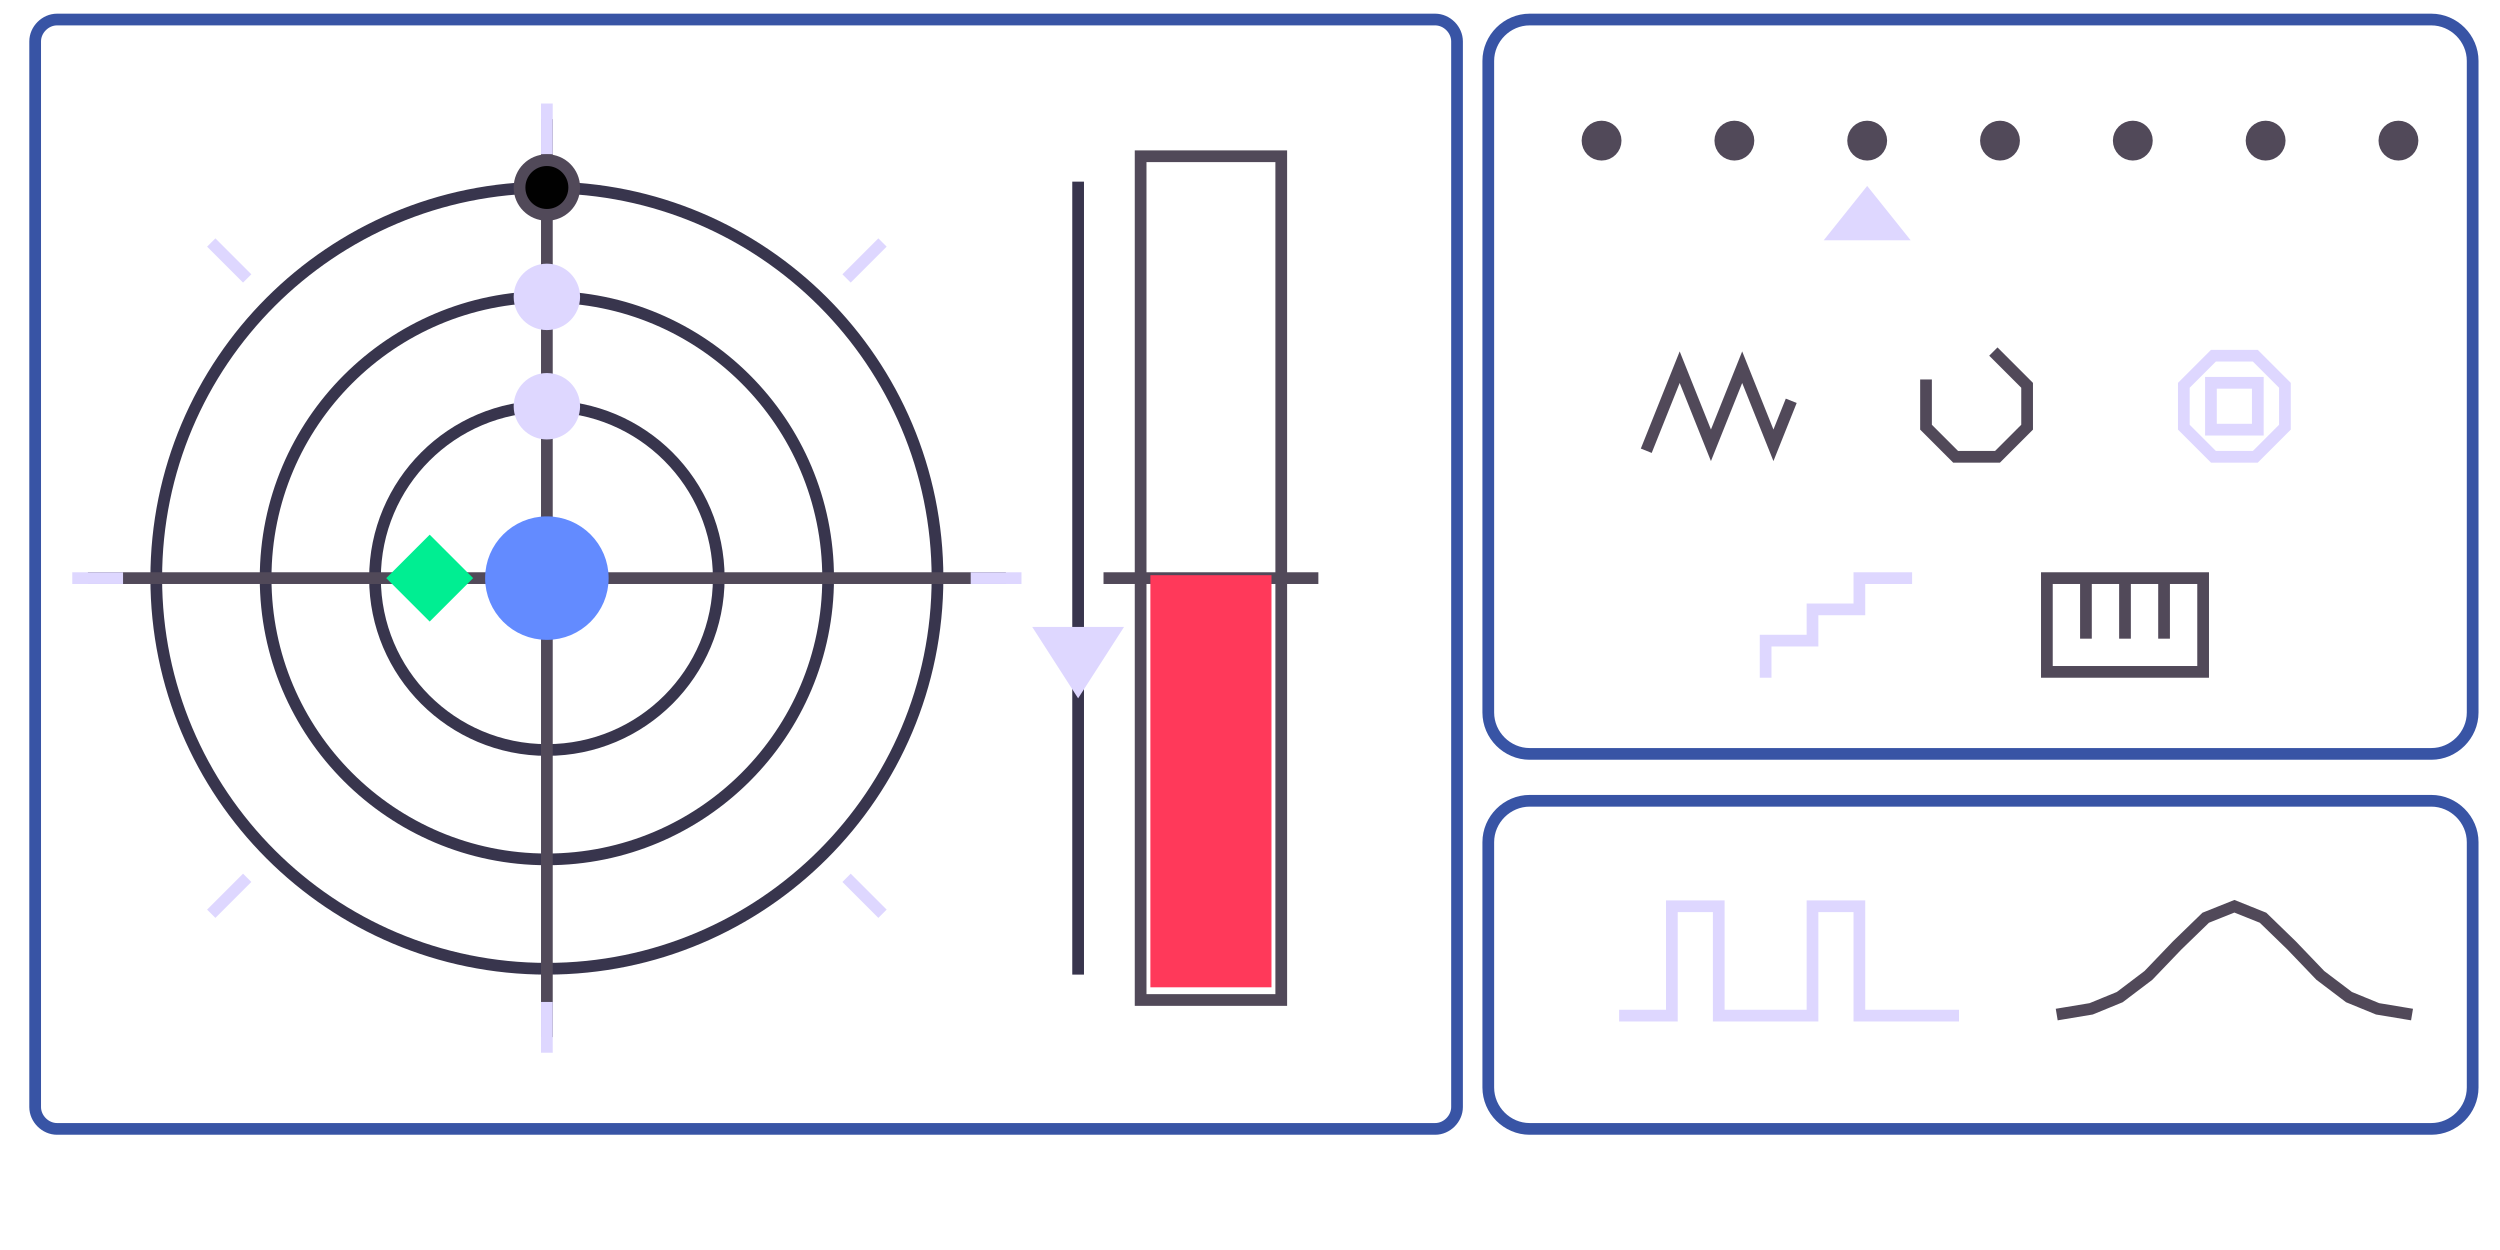
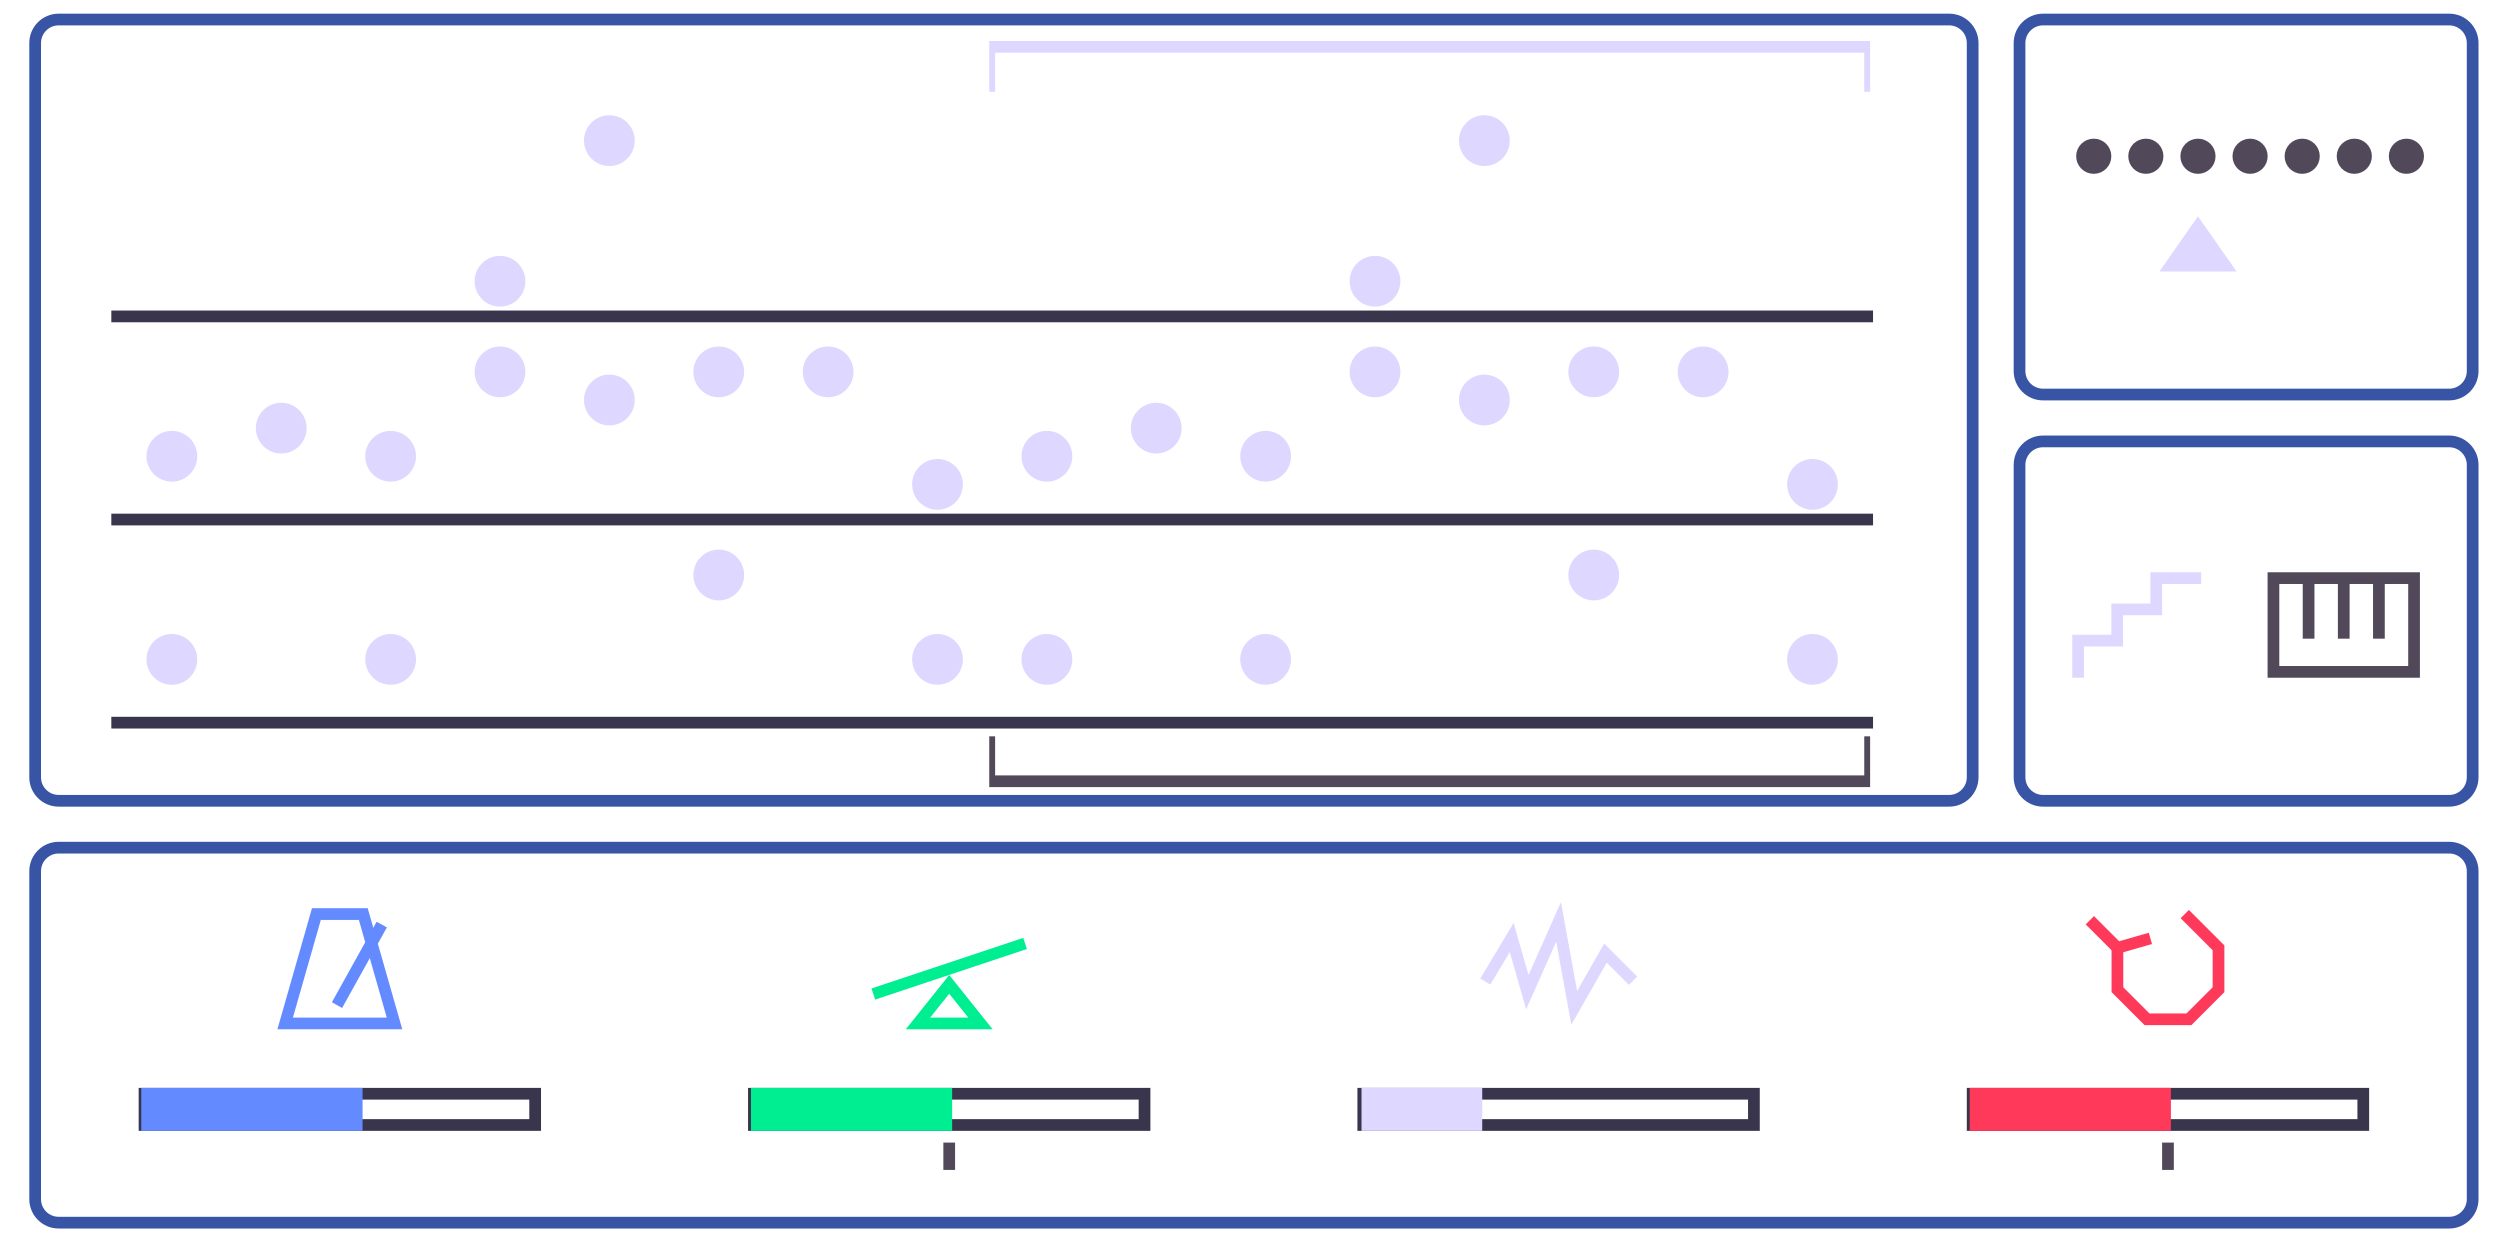
<svg xmlns="http://www.w3.org/2000/svg" version="1.1" id="Layer_1" x="0px" y="0px" width="320px" height="160px" viewBox="0 0 320 160" enable-background="new 0 0 320 160" xml:space="preserve">
  <g id="static">
-     <path fill="none" stroke="#3854A5" stroke-width="1.5" stroke-linecap="square" d="M7.3,2.5h176.4c1.5,0,2.8,1.3,2.8,2.8v136.4c0,1.5-1.3,2.8-2.8,2.8H7.3c-1.5,0-2.8-1.3-2.8-2.8V5.3C4.5,3.8,5.8,2.5,7.3,2.5z" />
-     <path fill="none" stroke="#3854A5" stroke-width="1.5" stroke-linecap="square" d="M316.5,91.2c0,2.9-2.4,5.3-5.3,5.3H195.8c-2.9,0-5.3-2.4-5.3-5.3V7.8c0-2.9,2.4-5.3,5.3-5.3h115.4c2.9,0,5.3,2.4,5.3,5.3V91.2z" />
-     <path fill="none" stroke="#3854A5" stroke-width="1.5" stroke-linecap="square" d="M316.5,139.2c0,2.9-2.4,5.3-5.3,5.3H195.8c-2.9,0-5.3-2.4-5.3-5.3v-31.4c0-2.9,2.4-5.3,5.3-5.3h115.4c2.9,0,5.3,2.4,5.3,5.3V139.2z" />
-     <circle fill="none" stroke="#38354D" stroke-width="1.5" stroke-linecap="square" cx="70" cy="74" r="22" />
-     <circle fill="none" stroke="#38354D" stroke-width="1.5" stroke-linecap="square" cx="70" cy="74" r="36" />
-     <circle fill="none" stroke="#38354D" stroke-width="1.5" stroke-linecap="square" cx="70" cy="74" r="50" />
-     <line fill="none" stroke="#514959" stroke-width="1.5" stroke-linecap="square" x1="12" y1="74" x2="128" y2="74" />
-     <line fill="none" stroke="#514959" stroke-width="1.5" stroke-linecap="square" x1="70" y1="16" x2="70" y2="132" />
-     <rect fill="none" stroke="#514959" stroke-width="1.5" stroke-linecap="square" x="146" y="20" width="18" height="108" />
-     <line fill="none" stroke="#514959" stroke-width="1.5" stroke-linecap="square" x1="142" y1="74" x2="168" y2="74" />
-     <line fill="none" stroke="#38354D" stroke-width="1.5" stroke-linecap="square" x1="138" y1="24" x2="138" y2="124" />
+     <path fill="none" stroke="#3854A5" stroke-width="1.5" stroke-linecap="square" d="M7.5,2.5H249.5C251.15,2.5 252.5,3.85 252.5,5.5V99.5C252.5,101.15 251.15,102.5 249.5,102.5H7.5C5.85,102.5 4.5,101.15 4.5,99.5V5.5C4.5,3.85 5.85,2.5 7.5,2.5Z" />
+     <path fill="none" stroke="#3854A5" stroke-width="1.5" stroke-linecap="square" d="M261.5,2.5H313.5C315.15,2.5 316.5,3.85 316.5,5.5V47.5C316.5,49.15 315.15,50.5 313.5,50.5H261.5C259.85,50.5 258.5,49.15 258.5,47.5V5.5C258.5,3.85 259.85,2.5 261.5,2.5Z" />
+     <path fill="none" stroke="#3854A5" stroke-width="1.5" stroke-linecap="square" d="M261.5,56.5H313.5C315.15,56.5 316.5,57.85 316.5,59.5V99.5C316.5,101.15 315.15,102.5 313.5,102.5H261.5C259.85,102.5 258.5,101.15 258.5,99.5V59.5C258.5,57.85 259.85,56.5 261.5,56.5Z" />
+     <path fill="none" stroke="#3854A5" stroke-width="1.5" stroke-linecap="square" d="M7.5,108.5H313.5C315.15,108.5 316.5,109.85 316.5,111.5V153.5C316.5,155.15 315.15,156.5 313.5,156.5H7.5C5.85,156.5 4.5,155.15 4.5,153.5V111.5C4.5,109.85 5.85,108.5 7.5,108.5Z" />
+     <line fill="none" stroke="#38354D" stroke-width="1.5" stroke-linecap="square" x1="15" y1="92.5" x2="239" y2="92.5" />
+     <line fill="none" stroke="#38354D" stroke-width="1.5" stroke-linecap="square" x1="15" y1="66.5" x2="239" y2="66.5" />
+     <line fill="none" stroke="#38354D" stroke-width="1.5" stroke-linecap="square" x1="15" y1="40.5" x2="239" y2="40.5" />
+     <rect fill="none" stroke="#38354D" stroke-width="1.5" stroke-linecap="square" x="18.5" y="140" width="50" height="4" />
+     <rect fill="none" stroke="#38354D" stroke-width="1.5" stroke-linecap="square" x="96.5" y="140" width="50" height="4" />
+     <line fill="none" stroke="#514959" stroke-width="1.5" stroke-linecap="square" x1="121.5" y1="147" x2="121.5" y2="149" />
+     <rect fill="none" stroke="#38354D" stroke-width="1.5" stroke-linecap="square" x="174.5" y="140" width="50" height="4" />
+     <rect fill="none" stroke="#38354D" stroke-width="1.5" stroke-linecap="square" x="252.5" y="140" width="50" height="4" />
+     <line fill="none" stroke="#514959" stroke-width="1.5" stroke-linecap="square" x1="277.5" y1="147" x2="277.5" y2="149" />
  </g>
-   <g id="pageT">
-     <line fill="none" stroke="#DED7FF" stroke-width="1.5" stroke-linecap="square" x1="70" y1="19" x2="70" y2="14" />
-     <line fill="none" stroke="#DED7FF" stroke-width="1.5" stroke-linecap="square" x1="108.89" y1="35.11" x2="112.43" y2="31.57" />
-     <line fill="none" stroke="#DED7FF" stroke-width="1.5" stroke-linecap="square" x1="125" y1="74" x2="130" y2="74" />
-     <line fill="none" stroke="#DED7FF" stroke-width="1.5" stroke-linecap="square" x1="108.89" y1="112.89" x2="112.43" y2="116.43" />
-     <line fill="none" stroke="#DED7FF" stroke-width="1.5" stroke-linecap="square" x1="70" y1="129" x2="70" y2="134" />
-     <line fill="none" stroke="#DED7FF" stroke-width="1.5" stroke-linecap="square" x1="31.11" y1="112.89" x2="27.57" y2="116.43" />
-     <line fill="none" stroke="#DED7FF" stroke-width="1.5" stroke-linecap="square" x1="15" y1="74" x2="10" y2="74" />
-     <line fill="none" stroke="#DED7FF" stroke-width="1.5" stroke-linecap="square" x1="31.11" y1="35.11" x2="27.57" y2="31.57" />
-     <circle fill="#514959" stroke="#514959" stroke-width="1.5" stroke-linecap="square" cx="205" cy="18" r="1.8" />
-     <circle fill="#514959" stroke="#514959" stroke-width="1.5" stroke-linecap="square" cx="222" cy="18" r="1.8" />
-     <circle fill="#514959" stroke="#514959" stroke-width="1.5" stroke-linecap="square" cx="239" cy="18" r="1.8" />
-     <circle fill="#514959" stroke="#514959" stroke-width="1.5" stroke-linecap="square" cx="256" cy="18" r="1.8" />
-     <circle fill="#514959" stroke="#514959" stroke-width="1.5" stroke-linecap="square" cx="273" cy="18" r="1.8" />
-     <circle fill="#514959" stroke="#514959" stroke-width="1.5" stroke-linecap="square" cx="290" cy="18" r="1.8" />
-     <circle fill="#514959" stroke="#514959" stroke-width="1.5" stroke-linecap="square" cx="307" cy="18" r="1.8" />
-     <polygon id="model_mk" transform="translate(34,0)" fill="#DED7FF" stroke="#DED7FF" stroke-width="1.5" stroke-linecap="square" points="201,30 209,30 205,25" />
+   <circle id="h00" transform="translate(0,-3.6)" fill="#DED7FF" stroke="#DED7FF" stroke-width="1.5" stroke-linecap="square" cx="22" cy="88" r="2.5" />
+   <circle id="h01" display="none" transform="translate(0,-3.6)" fill="#DED7FF" stroke="#DED7FF" stroke-width="1.5" stroke-linecap="square" cx="36" cy="88" r="2.5" />
+   <circle id="h02" transform="translate(0,-3.6)" fill="#DED7FF" stroke="#DED7FF" stroke-width="1.5" stroke-linecap="square" cx="50" cy="88" r="2.5" />
+   <circle id="h03" display="none" transform="translate(0,-10.8)" fill="#DED7FF" stroke="#DED7FF" stroke-width="1.5" stroke-linecap="square" cx="64" cy="88" r="2.5" />
+   <circle id="h04" display="none" transform="translate(0,-3.6)" fill="#DED7FF" stroke="#DED7FF" stroke-width="1.5" stroke-linecap="square" cx="78" cy="88" r="2.5" />
+   <circle id="h05" transform="translate(0,-14.4)" fill="#DED7FF" stroke="#DED7FF" stroke-width="1.5" stroke-linecap="square" cx="92" cy="88" r="2.5" />
+   <circle id="h06" display="none" transform="translate(0,-7.2)" fill="#DED7FF" stroke="#DED7FF" stroke-width="1.5" stroke-linecap="square" cx="106" cy="88" r="2.5" />
+   <circle id="h07" transform="translate(0,-3.6)" fill="#DED7FF" stroke="#DED7FF" stroke-width="1.5" stroke-linecap="square" cx="120" cy="88" r="2.5" />
+   <circle id="h08" transform="translate(0,-3.6)" fill="#DED7FF" stroke="#DED7FF" stroke-width="1.5" stroke-linecap="square" cx="134" cy="88" r="2.5" />
+   <circle id="h09" display="none" transform="translate(0,-3.6)" fill="#DED7FF" stroke="#DED7FF" stroke-width="1.5" stroke-linecap="square" cx="148" cy="88" r="2.5" />
+   <circle id="h010" transform="translate(0,-3.6)" fill="#DED7FF" stroke="#DED7FF" stroke-width="1.5" stroke-linecap="square" cx="162" cy="88" r="2.5" />
+   <circle id="h011" display="none" transform="translate(0,-10.8)" fill="#DED7FF" stroke="#DED7FF" stroke-width="1.5" stroke-linecap="square" cx="176" cy="88" r="2.5" />
+   <circle id="h012" display="none" transform="translate(0,-3.6)" fill="#DED7FF" stroke="#DED7FF" stroke-width="1.5" stroke-linecap="square" cx="190" cy="88" r="2.5" />
+   <circle id="h013" transform="translate(0,-14.4)" fill="#DED7FF" stroke="#DED7FF" stroke-width="1.5" stroke-linecap="square" cx="204" cy="88" r="2.5" />
+   <circle id="h014" display="none" transform="translate(0,-7.2)" fill="#DED7FF" stroke="#DED7FF" stroke-width="1.5" stroke-linecap="square" cx="218" cy="88" r="2.5" />
+   <circle id="h015" transform="translate(0,-3.6)" fill="#DED7FF" stroke="#DED7FF" stroke-width="1.5" stroke-linecap="square" cx="232" cy="88" r="2.5" />
+   <circle id="h10" transform="translate(0,-3.6)" fill="#DED7FF" stroke="#DED7FF" stroke-width="1.5" stroke-linecap="square" cx="22" cy="62" r="2.5" />
+   <circle id="h11" transform="translate(0,-7.2)" fill="#DED7FF" stroke="#DED7FF" stroke-width="1.5" stroke-linecap="square" cx="36" cy="62" r="2.5" />
+   <circle id="h12" transform="translate(0,-3.6)" fill="#DED7FF" stroke="#DED7FF" stroke-width="1.5" stroke-linecap="square" cx="50" cy="62" r="2.5" />
+   <circle id="h13" transform="translate(0,-14.4)" fill="#DED7FF" stroke="#DED7FF" stroke-width="1.5" stroke-linecap="square" cx="64" cy="62" r="2.5" />
+   <circle id="h14" transform="translate(0,-10.8)" fill="#DED7FF" stroke="#DED7FF" stroke-width="1.5" stroke-linecap="square" cx="78" cy="62" r="2.5" />
+   <circle id="h15" transform="translate(0,-14.4)" fill="#DED7FF" stroke="#DED7FF" stroke-width="1.5" stroke-linecap="square" cx="92" cy="62" r="2.5" />
+   <circle id="h16" transform="translate(0,-14.4)" fill="#DED7FF" stroke="#DED7FF" stroke-width="1.5" stroke-linecap="square" cx="106" cy="62" r="2.5" />
+   <circle id="h17" transform="translate(0,0)" fill="#DED7FF" stroke="#DED7FF" stroke-width="1.5" stroke-linecap="square" cx="120" cy="62" r="2.5" />
+   <circle id="h18" transform="translate(0,-3.6)" fill="#DED7FF" stroke="#DED7FF" stroke-width="1.5" stroke-linecap="square" cx="134" cy="62" r="2.5" />
+   <circle id="h19" transform="translate(0,-7.2)" fill="#DED7FF" stroke="#DED7FF" stroke-width="1.5" stroke-linecap="square" cx="148" cy="62" r="2.5" />
+   <circle id="h110" transform="translate(0,-3.6)" fill="#DED7FF" stroke="#DED7FF" stroke-width="1.5" stroke-linecap="square" cx="162" cy="62" r="2.5" />
+   <circle id="h111" transform="translate(0,-14.4)" fill="#DED7FF" stroke="#DED7FF" stroke-width="1.5" stroke-linecap="square" cx="176" cy="62" r="2.5" />
+   <circle id="h112" transform="translate(0,-10.8)" fill="#DED7FF" stroke="#DED7FF" stroke-width="1.5" stroke-linecap="square" cx="190" cy="62" r="2.5" />
+   <circle id="h113" transform="translate(0,-14.4)" fill="#DED7FF" stroke="#DED7FF" stroke-width="1.5" stroke-linecap="square" cx="204" cy="62" r="2.5" />
+   <circle id="h114" transform="translate(0,-14.4)" fill="#DED7FF" stroke="#DED7FF" stroke-width="1.5" stroke-linecap="square" cx="218" cy="62" r="2.5" />
+   <circle id="h115" transform="translate(0,0)" fill="#DED7FF" stroke="#DED7FF" stroke-width="1.5" stroke-linecap="square" cx="232" cy="62" r="2.5" />
+   <circle id="h20" display="none" transform="translate(0,-3.6)" fill="#DED7FF" stroke="#DED7FF" stroke-width="1.5" stroke-linecap="square" cx="22" cy="36" r="2.5" />
+   <circle id="h21" display="none" transform="translate(0,-7.2)" fill="#DED7FF" stroke="#DED7FF" stroke-width="1.5" stroke-linecap="square" cx="36" cy="36" r="2.5" />
+   <circle id="h22" display="none" transform="translate(0,-7.2)" fill="#DED7FF" stroke="#DED7FF" stroke-width="1.5" stroke-linecap="square" cx="50" cy="36" r="2.5" />
+   <circle id="h23" transform="translate(0,0)" fill="#DED7FF" stroke="#DED7FF" stroke-width="1.5" stroke-linecap="square" cx="64" cy="36" r="2.5" />
+   <circle id="h24" transform="translate(0,-18)" fill="#DED7FF" stroke="#DED7FF" stroke-width="1.5" stroke-linecap="square" cx="78" cy="36" r="2.5" />
+   <circle id="h25" display="none" transform="translate(0,-14.4)" fill="#DED7FF" stroke="#DED7FF" stroke-width="1.5" stroke-linecap="square" cx="92" cy="36" r="2.5" />
+   <circle id="h26" display="none" transform="translate(0,-14.4)" fill="#DED7FF" stroke="#DED7FF" stroke-width="1.5" stroke-linecap="square" cx="106" cy="36" r="2.5" />
+   <circle id="h27" display="none" transform="translate(0,-7.2)" fill="#DED7FF" stroke="#DED7FF" stroke-width="1.5" stroke-linecap="square" cx="120" cy="36" r="2.5" />
+   <circle id="h28" display="none" transform="translate(0,-3.6)" fill="#DED7FF" stroke="#DED7FF" stroke-width="1.5" stroke-linecap="square" cx="134" cy="36" r="2.5" />
+   <circle id="h29" display="none" transform="translate(0,-7.2)" fill="#DED7FF" stroke="#DED7FF" stroke-width="1.5" stroke-linecap="square" cx="148" cy="36" r="2.5" />
+   <circle id="h210" display="none" transform="translate(0,-7.2)" fill="#DED7FF" stroke="#DED7FF" stroke-width="1.5" stroke-linecap="square" cx="162" cy="36" r="2.5" />
+   <circle id="h211" transform="translate(0,0)" fill="#DED7FF" stroke="#DED7FF" stroke-width="1.5" stroke-linecap="square" cx="176" cy="36" r="2.5" />
+   <circle id="h212" transform="translate(0,-18)" fill="#DED7FF" stroke="#DED7FF" stroke-width="1.5" stroke-linecap="square" cx="190" cy="36" r="2.5" />
+   <circle id="h213" display="none" transform="translate(0,-14.4)" fill="#DED7FF" stroke="#DED7FF" stroke-width="1.5" stroke-linecap="square" cx="204" cy="36" r="2.5" />
+   <circle id="h214" display="none" transform="translate(0,-14.4)" fill="#DED7FF" stroke="#DED7FF" stroke-width="1.5" stroke-linecap="square" cx="218" cy="36" r="2.5" />
+   <circle id="h215" display="none" transform="translate(0,-7.2)" fill="#DED7FF" stroke="#DED7FF" stroke-width="1.5" stroke-linecap="square" cx="232" cy="36" r="2.5" />
+   <polyline id="loop_t" transform="matrix(0.5,0,0,1,119.5,0)" fill="none" stroke="#DED7FF" stroke-width="1.5" stroke-linecap="square" points="15,11 15,6 239,6 239,11" />
+   <polyline id="loop_x" transform="matrix(0.5,0,0,1,119.5,0)" fill="none" stroke="#514959" stroke-width="1.5" stroke-linecap="square" points="15,95 15,100 239,100 239,95" />
+   <g id="leg0_t">
+     <polygon fill="none" stroke="#638BFF" stroke-width="1.5" stroke-linecap="square" points="36.5,131 50.5,131 46.5,117 40.5,117" />
+     <line fill="none" stroke="#638BFF" stroke-width="1.5" stroke-linecap="square" x1="43.5" y1="128" x2="48.5" y2="119" />
  </g>
-   <g id="pageX" display="none">
-     <circle fill="#DED7FF" stroke="#DED7FF" stroke-width="1.5" stroke-linecap="square" cx="70" cy="16" r="0.8" />
-     <circle fill="#DED7FF" stroke="#DED7FF" stroke-width="1.5" stroke-linecap="square" cx="99" cy="23.77" r="0.8" />
-     <circle fill="#DED7FF" stroke="#DED7FF" stroke-width="1.5" stroke-linecap="square" cx="120.23" cy="45" r="0.8" />
-     <circle fill="#DED7FF" stroke="#DED7FF" stroke-width="1.5" stroke-linecap="square" cx="128" cy="74" r="0.8" />
-     <circle fill="#DED7FF" stroke="#DED7FF" stroke-width="1.5" stroke-linecap="square" cx="120.23" cy="103" r="0.8" />
-     <circle fill="#DED7FF" stroke="#DED7FF" stroke-width="1.5" stroke-linecap="square" cx="99" cy="124.23" r="0.8" />
-     <circle fill="#DED7FF" stroke="#DED7FF" stroke-width="1.5" stroke-linecap="square" cx="70" cy="132" r="0.8" />
-     <circle fill="#DED7FF" stroke="#DED7FF" stroke-width="1.5" stroke-linecap="square" cx="41" cy="124.23" r="0.8" />
-     <circle fill="#DED7FF" stroke="#DED7FF" stroke-width="1.5" stroke-linecap="square" cx="19.77" cy="103" r="0.8" />
-     <circle fill="#DED7FF" stroke="#DED7FF" stroke-width="1.5" stroke-linecap="square" cx="12" cy="74" r="0.8" />
-     <circle fill="#DED7FF" stroke="#DED7FF" stroke-width="1.5" stroke-linecap="square" cx="19.77" cy="45" r="0.8" />
-     <circle fill="#DED7FF" stroke="#DED7FF" stroke-width="1.5" stroke-linecap="square" cx="41" cy="23.77" r="0.8" />
-     <line fill="none" stroke="#514959" stroke-width="1.5" stroke-linecap="square" x1="205" y1="22" x2="205" y2="20" />
-     <line fill="none" stroke="#514959" stroke-width="1.5" stroke-linecap="square" x1="225.4" y1="22" x2="225.4" y2="18" />
-     <line fill="none" stroke="#514959" stroke-width="1.5" stroke-linecap="square" x1="245.8" y1="22" x2="245.8" y2="16" />
-     <line fill="none" stroke="#514959" stroke-width="1.5" stroke-linecap="square" x1="266.2" y1="22" x2="266.2" y2="14" />
-     <line fill="none" stroke="#514959" stroke-width="1.5" stroke-linecap="square" x1="286.6" y1="22" x2="286.6" y2="12" />
-     <line fill="none" stroke="#514959" stroke-width="1.5" stroke-linecap="square" x1="307" y1="22" x2="307" y2="10" />
-     <polygon id="scale_mk" transform="translate(20.4,0)" fill="#DED7FF" stroke="#DED7FF" stroke-width="1.5" stroke-linecap="square" points="201,30 209,30 205,25" />
+   <g id="leg0_x" display="none">
+     <path fill="none" stroke="#638BFF" stroke-width="1.5" stroke-linecap="square" d="M35.5,124H51.5 M39.5,120L35.5,124L39.5,128 M47.5,120L51.5,124L47.5,128" />
  </g>
-   <g transform="translate(70,74)">
-     <circle id="ind0" transform="scale(0.62)" fill="#638BFF" stroke="#638BFF" stroke-width="1.5" stroke-linecap="square" cx="0" cy="0" r="12" />
+   <rect id="bar0" transform="matrix(0.55,0,0,1,8.32,0)" fill="#638BFF" stroke="#638BFF" stroke-width="1.5" stroke-linecap="square" x="18.5" y="140" width="50" height="4" />
+   <g id="leg1_t">
+     <polygon fill="none" stroke="#00EE92" stroke-width="1.5" stroke-linecap="square" points="121.5,126 125.5,131 117.5,131" />
+     <line fill="none" stroke="#00EE92" stroke-width="1.5" stroke-linecap="square" x1="112.5" y1="127" x2="130.5" y2="121" />
  </g>
-   <g transform="translate(70,74)">
-     <polygon id="ind1" transform="translate(-15,0)" fill="#00EE92" stroke="#00EE92" stroke-width="1.5" stroke-linecap="square" points="0,-4.5 4.5,0 0,4.5 -4.5,0" />
+   <g id="leg1_x" display="none">
+     <path fill="none" stroke="#00EE92" stroke-width="1.5" stroke-linecap="square" d="M117.5,131V118 M114.5,121L117.5,118L120.5,121 M125.5,117V130 M122.5,127L125.5,130L128.5,127" />
  </g>
-   <g transform="translate(138,124)">
-     <polygon id="ind2" transform="translate(0,-40)" fill="#DED7FF" stroke="#DED7FF" stroke-width="1.5" stroke-linecap="square" points="-4.5,-3 4.5,-3 0,4" />
+   <rect id="bar1" transform="matrix(0.5,0,0,1,48.25,0)" fill="#00EE92" stroke="#00EE92" stroke-width="1.5" stroke-linecap="square" x="96.5" y="140" width="50" height="4" />
+   <g id="leg2_t">
+     <polyline fill="none" stroke="#DED7FF" stroke-width="1.5" stroke-linecap="square" points="190.5,125 193.5,120 195.5,127 199.5,118 201.5,129 205.5,122 208.5,125" />
  </g>
-   <g transform="translate(148,126)">
-     <rect id="ind3" transform="scale(1,0.5)" fill="#FF395A" stroke="#FF395A" stroke-width="1.5" stroke-linecap="square" x="0" y="-104" width="14" height="104" />
+   <g id="leg2_x" display="none">
+     <polyline fill="none" stroke="#DED7FF" stroke-width="1.5" stroke-linecap="square" points="191.5,131 191.5,127 196.5,127 196.5,123 201.5,123 201.5,119 207.5,119" />
  </g>
-   <circle id="gate1" fill="#DED7FF" stroke="#DED7FF" stroke-width="1.5" stroke-linecap="square" cx="70" cy="52" r="3.5" />
-   <circle id="gate2" fill="#DED7FF" stroke="#DED7FF" stroke-width="1.5" stroke-linecap="square" cx="70" cy="38" r="3.5" />
-   <circle id="gate3" fill="#010101" stroke="#514959" stroke-width="1.5" stroke-linecap="square" cx="70" cy="24" r="3.5" />
-   <polyline id="dv_off" fill="none" stroke="#514959" stroke-width="1.5" stroke-linecap="square" points="211,57 215,47 219,57 223,47 227,57 229,52" />
-   <polyline id="dv_on" fill="none" stroke="#514959" stroke-width="1.5" stroke-linecap="square" points="255.68,45.53 259.47,49.32 259.47,54.68 255.68,58.47 250.32,58.47 246.53,54.68 246.53,49.32" />
-   <path id="dv_locked" fill="none" stroke="#DED7FF" stroke-width="1.5" stroke-linecap="square" d="M288.68,45.53L292.47,49.32L292.47,54.68L288.68,58.47L283.32,58.47L279.53,54.68L279.53,49.32L283.32,45.53Z M283,49h6v6h-6z" />
-   <polyline id="src_scale" fill="none" stroke="#DED7FF" stroke-width="1.5" stroke-linecap="square" points="226,86 226,82 232,82 232,78 238,78 238,74 244,74" />
-   <path id="src_keys" fill="none" stroke="#514959" stroke-width="1.5" stroke-linecap="square" d="M262,74h20v12h-20z M267,74v7 M272,74v7 M277,74v7" />
-   <polyline id="pageTind" fill="none" stroke="#DED7FF" stroke-width="1.5" stroke-linecap="square" points="208,130 214,130 214,116 220,116 220,130 232,130 232,116 238,116 238,130 250,130" />
-   <polyline id="pageXind" fill="none" stroke="#514959" stroke-width="1.5" stroke-linecap="square" points="264,129.74 267.67,129.13 271.33,127.63 275,124.85 278.67,121.02 282.33,117.47 286,116 289.67,117.47 293.33,121.02 297,124.85 300.67,127.63 304.33,129.13 308,129.74" />
+   <rect id="bar2" transform="matrix(0.3,0,0,1,122.15,0)" fill="#DED7FF" stroke="#DED7FF" stroke-width="1.5" stroke-linecap="square" x="174.5" y="140" width="50" height="4" />
+   <g id="leg3_t">
+     <polyline fill="none" stroke="#FF395A" stroke-width="1.5" stroke-linecap="square" points="280.18,117.53 283.97,121.32 283.97,126.68 280.18,130.47 274.82,130.47 271.03,126.68 271.03,121.32" />
+     <polyline fill="none" stroke="#FF395A" stroke-width="1.5" stroke-linecap="square" points="268.03,118.32 271.03,121.32 274.53,120.32" />
+   </g>
+   <g id="leg3_x" display="none">
+     <polyline fill="none" stroke="#FF395A" stroke-width="1.5" stroke-linecap="square" points="268.5,126 268.5,120 286.5,120 286.5,126" />
+     <line fill="none" stroke="#FF395A" stroke-width="1.5" stroke-linecap="square" x1="274.5" y1="125" x2="274.5" y2="129" />
+     <line fill="none" stroke="#FF395A" stroke-width="1.5" stroke-linecap="square" x1="280.5" y1="125" x2="280.5" y2="129" />
+   </g>
+   <rect id="bar3" transform="matrix(0.5,0,0,1,126.25,0)" fill="#FF395A" stroke="#FF395A" stroke-width="1.5" stroke-linecap="square" x="252.5" y="140" width="50" height="4" />
+   <g id="chipT">
+     <circle fill="#514959" stroke="#514959" stroke-width="1.5" stroke-linecap="square" cx="268" cy="20" r="1.5" />
+     <circle fill="#514959" stroke="#514959" stroke-width="1.5" stroke-linecap="square" cx="274.67" cy="20" r="1.5" />
+     <circle fill="#514959" stroke="#514959" stroke-width="1.5" stroke-linecap="square" cx="281.34" cy="20" r="1.5" />
+     <circle fill="#514959" stroke="#514959" stroke-width="1.5" stroke-linecap="square" cx="288.01" cy="20" r="1.5" />
+     <circle fill="#514959" stroke="#514959" stroke-width="1.5" stroke-linecap="square" cx="294.68" cy="20" r="1.5" />
+     <circle fill="#514959" stroke="#514959" stroke-width="1.5" stroke-linecap="square" cx="301.35" cy="20" r="1.5" />
+     <circle fill="#514959" stroke="#514959" stroke-width="1.5" stroke-linecap="square" cx="308.02" cy="20" r="1.5" />
+     <polygon id="chip_model" transform="translate(13.34,0)" fill="#DED7FF" stroke="#DED7FF" stroke-width="1.5" stroke-linecap="square" points="264.5,34 271.5,34 268,29" />
+   </g>
+   <g id="chipX" display="none">
+     <line fill="none" stroke="#514959" stroke-width="1.5" stroke-linecap="square" x1="268" y1="23" x2="268" y2="21" />
+     <line fill="none" stroke="#514959" stroke-width="1.5" stroke-linecap="square" x1="276" y1="23" x2="276" y2="19" />
+     <line fill="none" stroke="#514959" stroke-width="1.5" stroke-linecap="square" x1="284" y1="23" x2="284" y2="17" />
+     <line fill="none" stroke="#514959" stroke-width="1.5" stroke-linecap="square" x1="292" y1="23" x2="292" y2="15" />
+     <line fill="none" stroke="#514959" stroke-width="1.5" stroke-linecap="square" x1="300" y1="23" x2="300" y2="13" />
+     <line fill="none" stroke="#514959" stroke-width="1.5" stroke-linecap="square" x1="308" y1="23" x2="308" y2="11" />
+     <polygon id="chip_scale" transform="translate(8,0)" fill="#DED7FF" stroke="#DED7FF" stroke-width="1.5" stroke-linecap="square" points="264.5,34 271.5,34 268,29" />
+   </g>
+   <polyline id="src_scale" fill="none" stroke="#DED7FF" stroke-width="1.5" stroke-linecap="square" points="266,86 266,82 271,82 271,78 276,78 276,74 281,74" />
+   <path id="src_keys" fill="none" stroke="#514959" stroke-width="1.5" stroke-linecap="square" d="M291,74h18v12h-18z M295.5,74v7 M300,74v7 M304.5,74v7" />
</svg>
